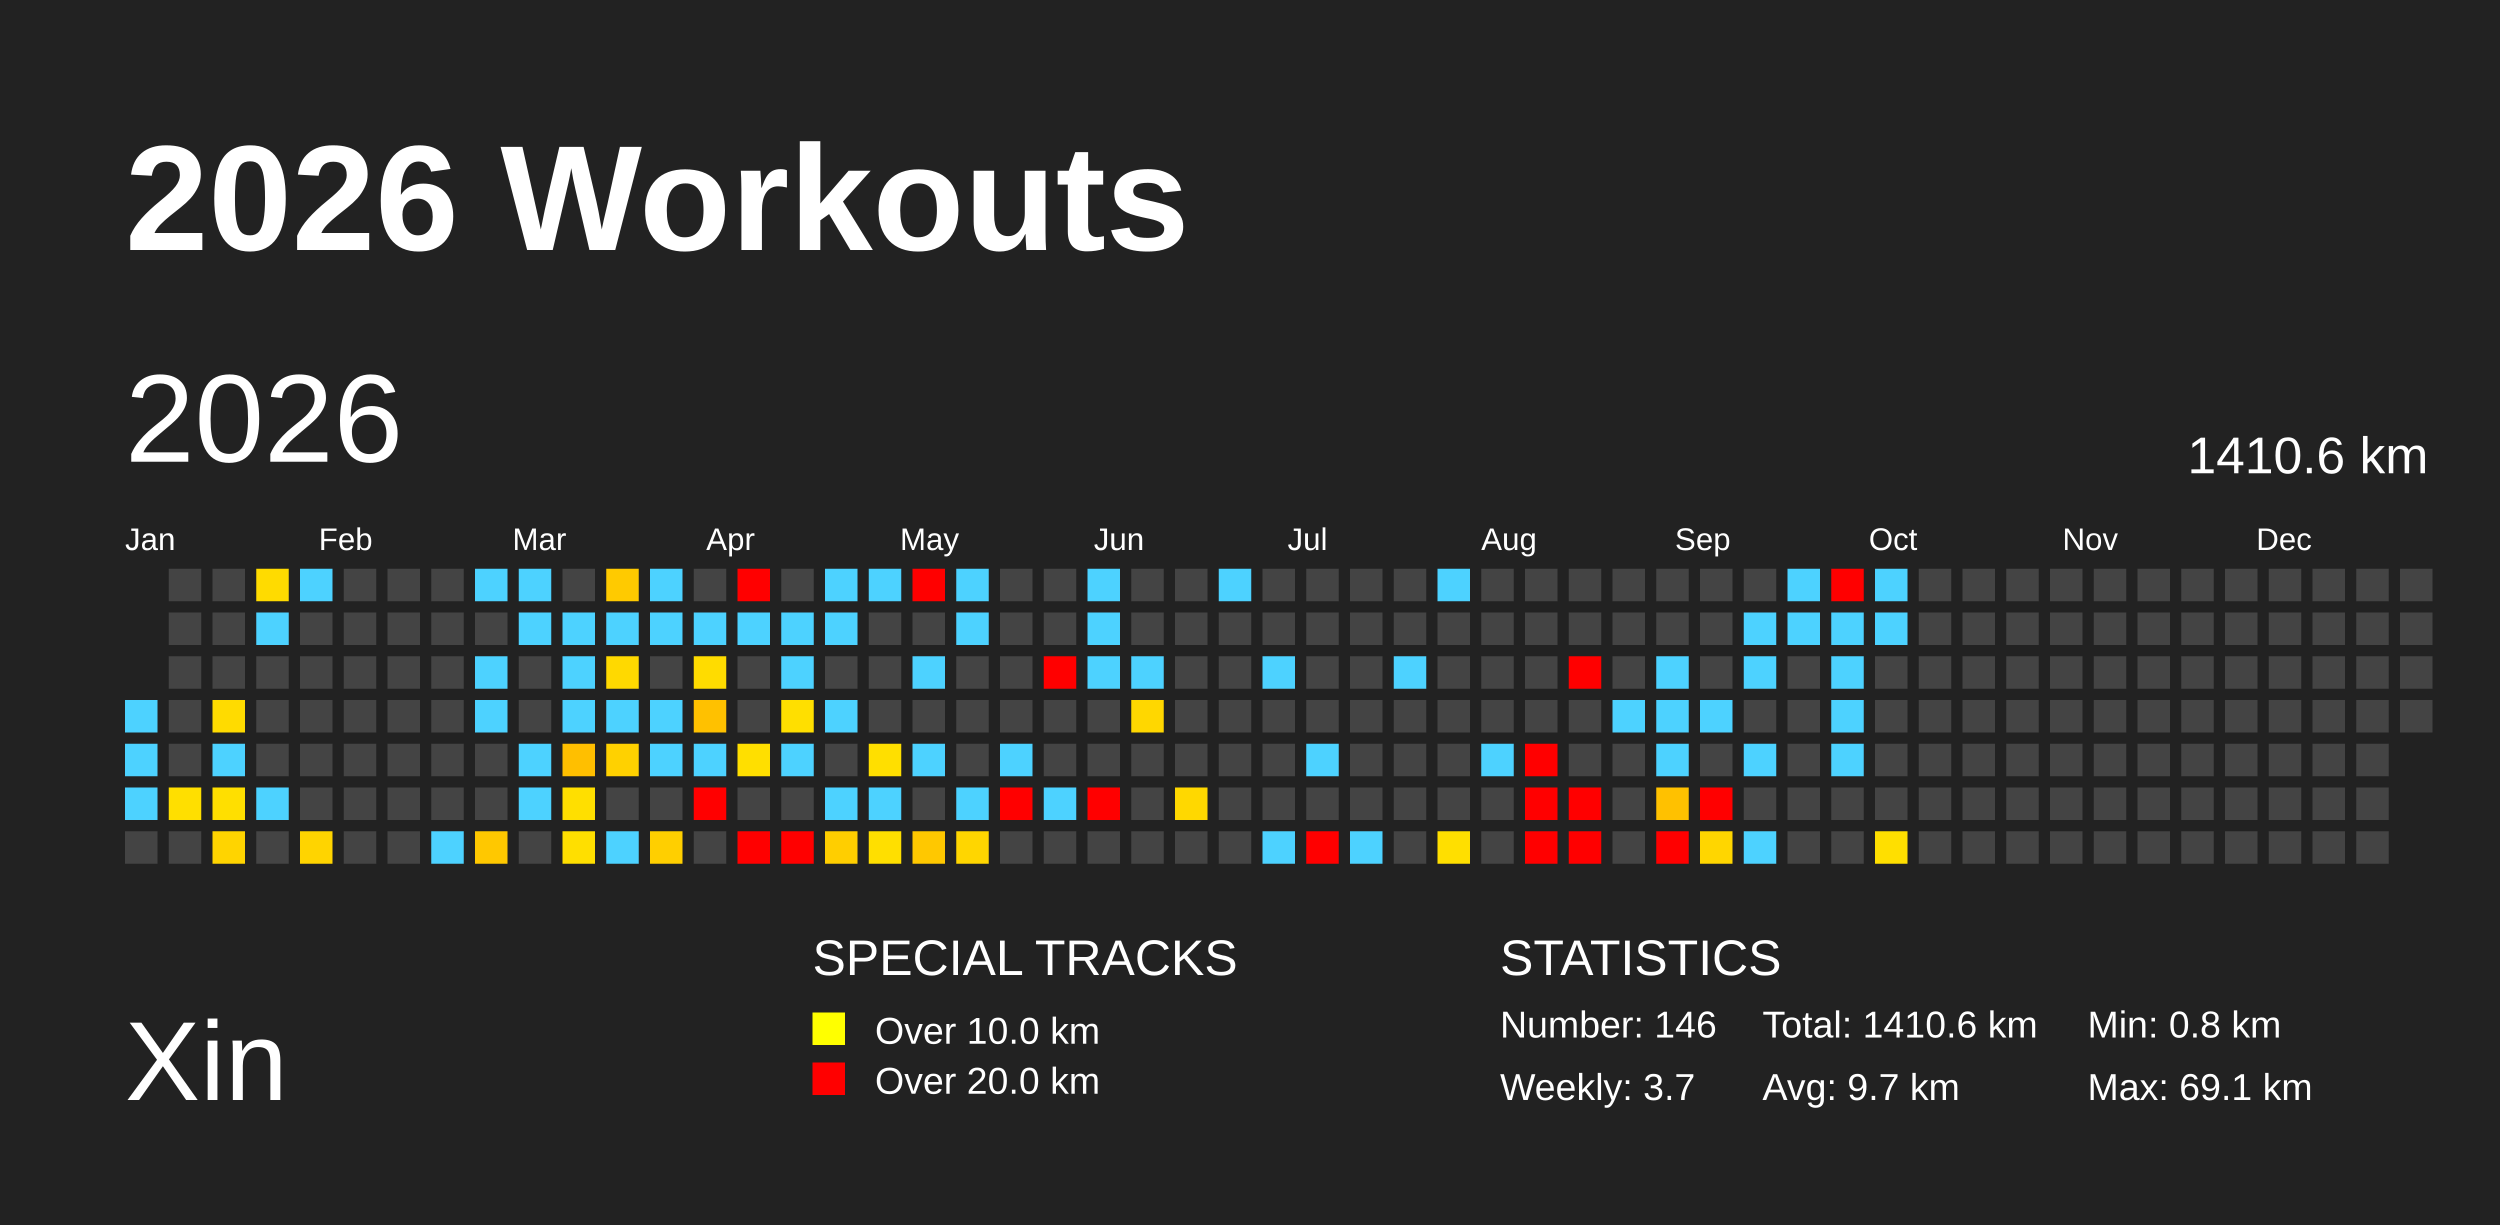
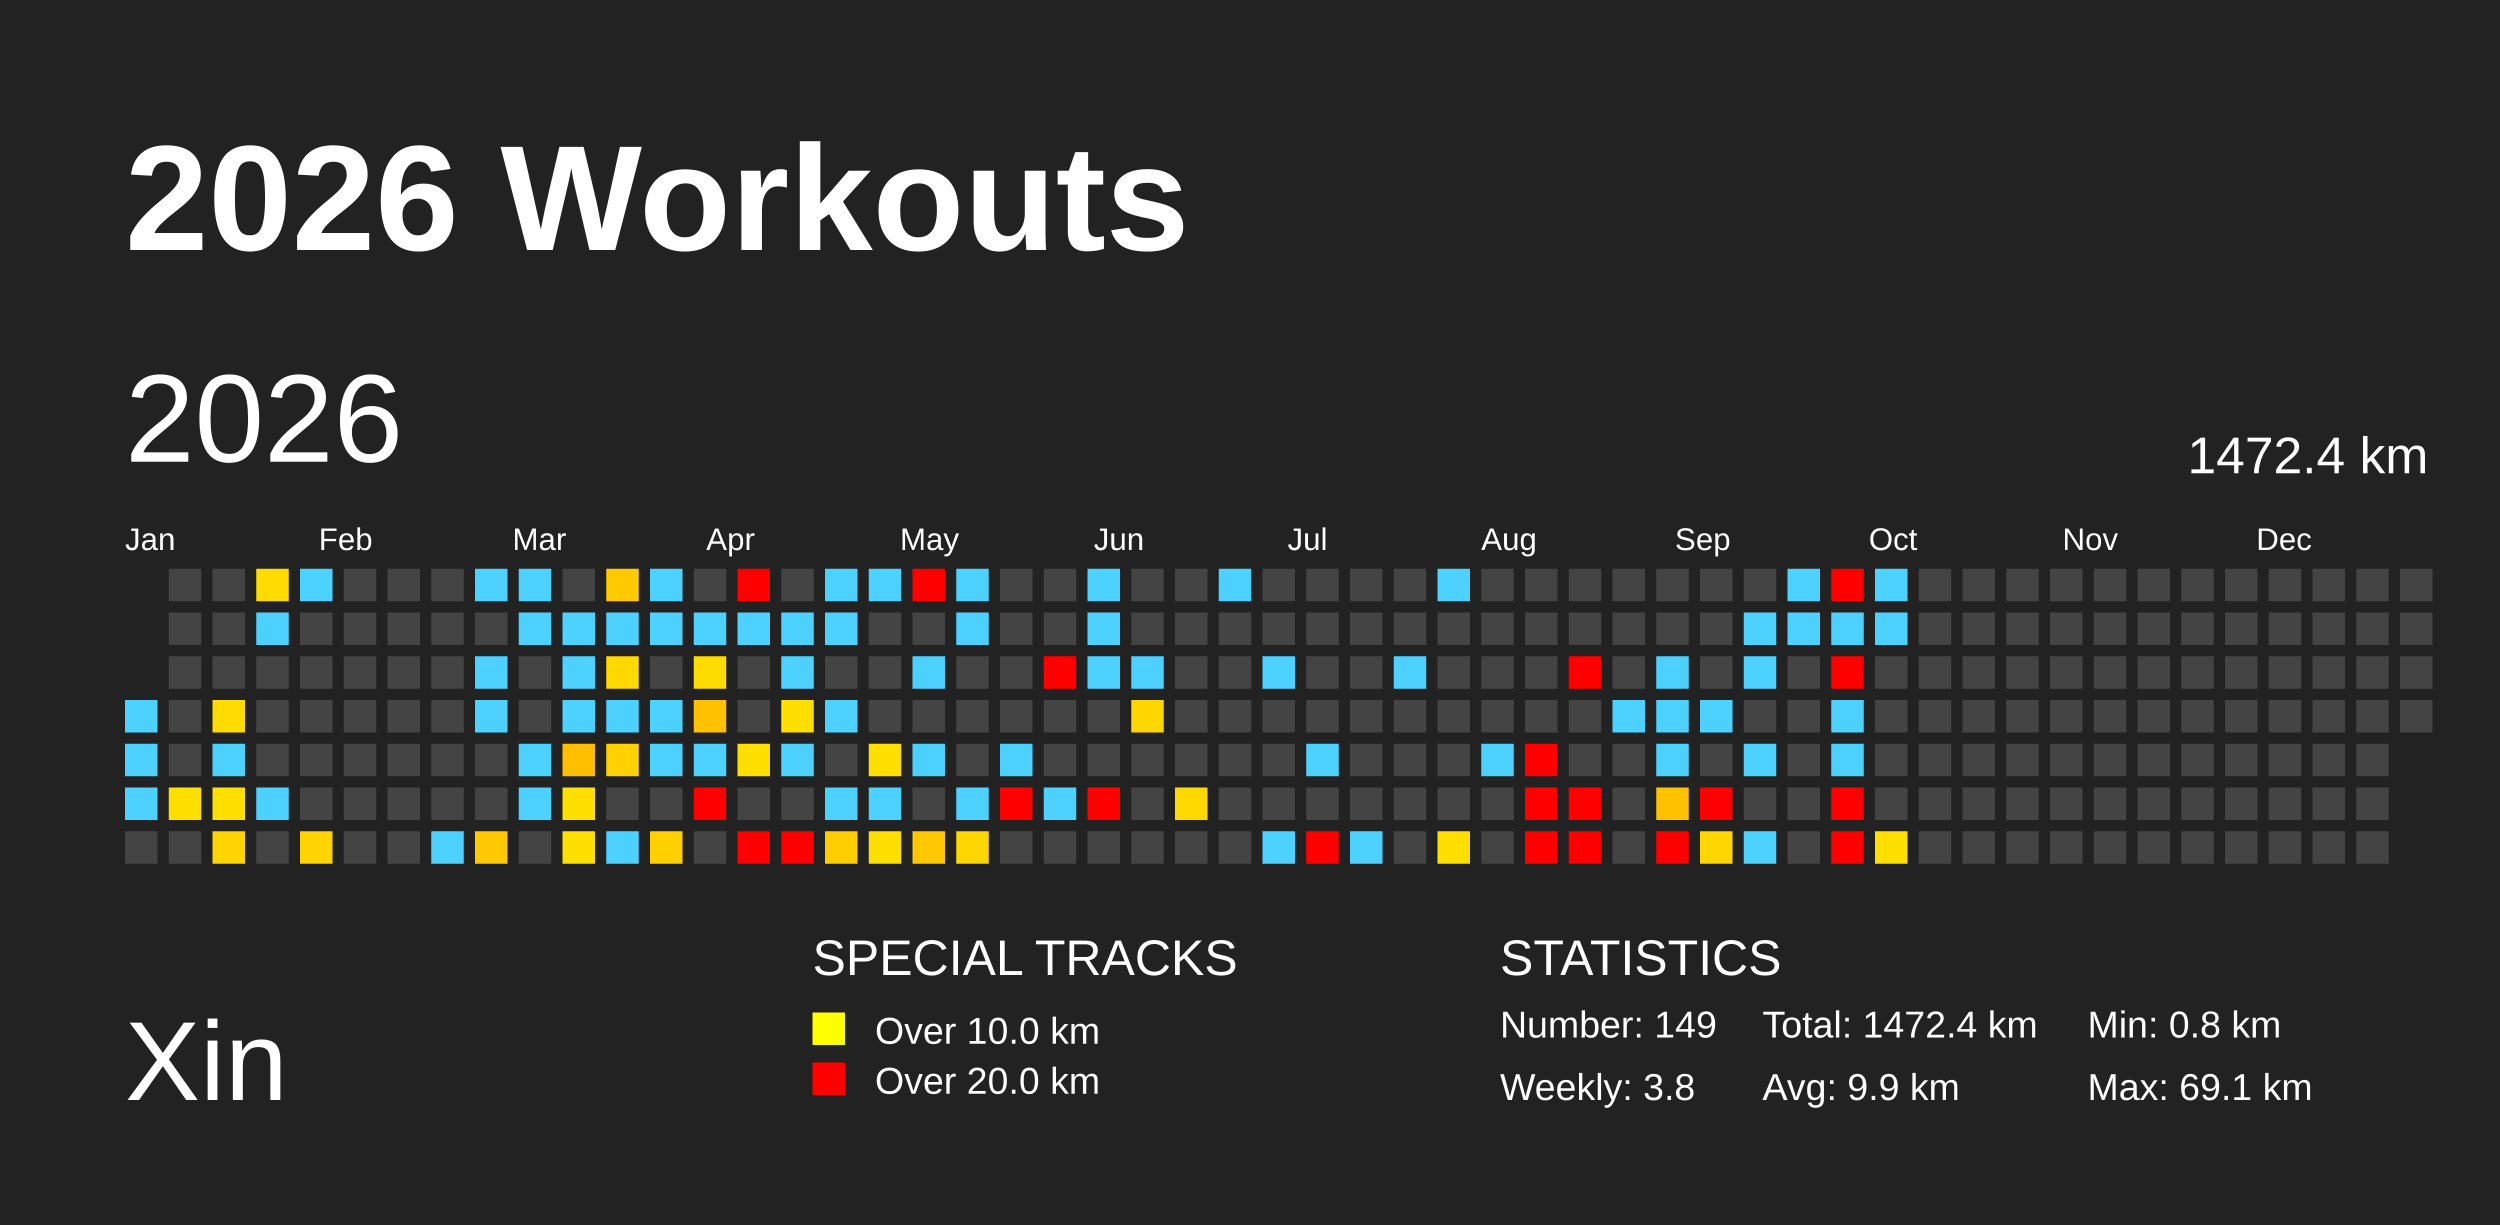
<svg xmlns="http://www.w3.org/2000/svg" baseProfile="full" height="98mm" version="1.1" viewBox="0,0,200,98" width="200mm">
  <defs />
  <rect fill="#222222" height="98" width="200" x="0" y="0" />
  <text fill="#FFFFFF" style="font-size:12px; font-family:Arial; font-weight:bold;" x="10" y="20">2026 Workouts</text>
  <text fill="#FFFFFF" style="font-size:9px; font-family:Arial" x="10" y="88">Xin</text>
  <text fill="#FFFFFF" style="font-size:4px; font-family:Arial" x="65" y="78">SPECIAL TRACKS</text>
  <rect fill="yellow" height="2.6" width="2.6" x="65" y="81" />
  <text fill="#FFFFFF" style="font-size:3px; font-family:Arial" x="70" y="83.5">Over 10.0 km</text>
  <rect fill="red" height="2.6" width="2.6" x="65" y="85" />
  <text fill="#FFFFFF" style="font-size:3px; font-family:Arial" x="70" y="87.5">Over 20.0 km</text>
  <text fill="#FFFFFF" style="font-size:4px; font-family:Arial" x="120" y="78">STATISTICS</text>
-   <text fill="#FFFFFF" style="font-size:3px; font-family:Arial" x="120" y="83">Number: 146</text>
-   <text fill="#FFFFFF" style="font-size:3px; font-family:Arial" x="120" y="88">Weekly: 3.7</text>
-   <text fill="#FFFFFF" style="font-size:3px; font-family:Arial" x="141" y="83">Total: 1410.6 km</text>
-   <text fill="#FFFFFF" style="font-size:3px; font-family:Arial" x="141" y="88">Avg: 9.7 km</text>
+   <text fill="#FFFFFF" style="font-size:3px; font-family:Arial" x="120" y="83">Number: 149</text>
+   <text fill="#FFFFFF" style="font-size:3px; font-family:Arial" x="120" y="88">Weekly: 3.8</text>
+   <text fill="#FFFFFF" style="font-size:3px; font-family:Arial" x="141" y="83">Total: 1472.4 km</text>
+   <text fill="#FFFFFF" style="font-size:3px; font-family:Arial" x="141" y="88">Avg: 9.9 km</text>
  <text fill="#FFFFFF" style="font-size:3px; font-family:Arial" x="167" y="83">Min: 0.8 km</text>
  <text fill="#FFFFFF" style="font-size:3px; font-family:Arial" x="167" y="88">Max: 69.1 km</text>
  <text dominant-baseline="hanging" fill="#FFFFFF" style="font-size:10.0px; font-family:Arial;" x="10" y="30">2026</text>
-   <text dominant-baseline="hanging" fill="#FFFFFF" style="font-size:4.125px; font-family:Arial;" x="175" y="35">1410.6 km</text>
+   <text dominant-baseline="hanging" fill="#FFFFFF" style="font-size:4.125px; font-family:Arial;" x="175" y="35">1472.4 km</text>
  <text fill="#FFFFFF" style="font-size:2.5px; font-family:Arial" x="10.0" y="44">Jan</text>
  <text fill="#FFFFFF" style="font-size:2.5px; font-family:Arial" x="25.5" y="44">Feb</text>
  <text fill="#FFFFFF" style="font-size:2.5px; font-family:Arial" x="41.0" y="44">Mar</text>
  <text fill="#FFFFFF" style="font-size:2.5px; font-family:Arial" x="56.5" y="44">Apr</text>
  <text fill="#FFFFFF" style="font-size:2.5px; font-family:Arial" x="72.0" y="44">May</text>
  <text fill="#FFFFFF" style="font-size:2.5px; font-family:Arial" x="87.5" y="44">Jun</text>
  <text fill="#FFFFFF" style="font-size:2.5px; font-family:Arial" x="103.0" y="44">Jul</text>
  <text fill="#FFFFFF" style="font-size:2.5px; font-family:Arial" x="118.5" y="44">Aug</text>
  <text fill="#FFFFFF" style="font-size:2.5px; font-family:Arial" x="134.0" y="44">Sep</text>
  <text fill="#FFFFFF" style="font-size:2.5px; font-family:Arial" x="149.5" y="44">Oct</text>
  <text fill="#FFFFFF" style="font-size:2.5px; font-family:Arial" x="165.0" y="44">Nov</text>
  <text fill="#FFFFFF" style="font-size:2.5px; font-family:Arial" x="180.5" y="44">Dec</text>
  <rect fill="#4dd2ff" height="2.6" width="2.6" x="10.0" y="56.0" />
  <rect fill="#4dd2ff" height="2.6" width="2.6" x="10.0" y="59.5" />
  <rect fill="#4dd2ff" height="2.6" width="2.6" x="10.0" y="63.0" />
  <rect fill="#444444" height="2.6" width="2.6" x="10.0" y="66.5" />
  <rect fill="#444444" height="2.6" width="2.6" x="13.5" y="45.5" />
  <rect fill="#444444" height="2.6" width="2.6" x="13.5" y="49.0" />
  <rect fill="#444444" height="2.6" width="2.6" x="13.5" y="52.5" />
  <rect fill="#444444" height="2.6" width="2.6" x="13.5" y="56.0" />
  <rect fill="#444444" height="2.6" width="2.6" x="13.5" y="59.5" />
  <rect fill="#ffdf00" height="2.6" width="2.6" x="13.5" y="63.0" />
  <rect fill="#444444" height="2.6" width="2.6" x="13.5" y="66.5" />
  <rect fill="#444444" height="2.6" width="2.6" x="17.0" y="45.5" />
  <rect fill="#444444" height="2.6" width="2.6" x="17.0" y="49.0" />
  <rect fill="#444444" height="2.6" width="2.6" x="17.0" y="52.5" />
  <rect fill="#ffdb00" height="2.6" width="2.6" x="17.0" y="56.0" />
  <rect fill="#4dd2ff" height="2.6" width="2.6" x="17.0" y="59.5" />
  <rect fill="#ffdf00" height="2.6" width="2.6" x="17.0" y="63.0" />
  <rect fill="#ffd400" height="2.6" width="2.6" x="17.0" y="66.5" />
  <rect fill="#ffdb00" height="2.6" width="2.6" x="20.5" y="45.5" />
  <rect fill="#4dd2ff" height="2.6" width="2.6" x="20.5" y="49.0" />
  <rect fill="#444444" height="2.6" width="2.6" x="20.5" y="52.5" />
  <rect fill="#444444" height="2.6" width="2.6" x="20.5" y="56.0" />
  <rect fill="#444444" height="2.6" width="2.6" x="20.5" y="59.5" />
  <rect fill="#4dd2ff" height="2.6" width="2.6" x="20.5" y="63.0" />
  <rect fill="#444444" height="2.6" width="2.6" x="20.5" y="66.5" />
  <rect fill="#4dd2ff" height="2.6" width="2.6" x="24.0" y="45.5" />
  <rect fill="#444444" height="2.6" width="2.6" x="24.0" y="49.0" />
  <rect fill="#444444" height="2.6" width="2.6" x="24.0" y="52.5" />
  <rect fill="#444444" height="2.6" width="2.6" x="24.0" y="56.0" />
  <rect fill="#444444" height="2.6" width="2.6" x="24.0" y="59.5" />
  <rect fill="#444444" height="2.6" width="2.6" x="24.0" y="63.0" />
  <rect fill="#ffd400" height="2.6" width="2.6" x="24.0" y="66.5" />
  <rect fill="#444444" height="2.6" width="2.6" x="27.5" y="45.5" />
  <rect fill="#444444" height="2.6" width="2.6" x="27.5" y="49.0" />
  <rect fill="#444444" height="2.6" width="2.6" x="27.5" y="52.5" />
  <rect fill="#444444" height="2.6" width="2.6" x="27.5" y="56.0" />
  <rect fill="#444444" height="2.6" width="2.6" x="27.5" y="59.5" />
  <rect fill="#444444" height="2.6" width="2.6" x="27.5" y="63.0" />
  <rect fill="#444444" height="2.6" width="2.6" x="27.5" y="66.5" />
  <rect fill="#444444" height="2.6" width="2.6" x="31.0" y="45.5" />
  <rect fill="#444444" height="2.6" width="2.6" x="31.0" y="49.0" />
  <rect fill="#444444" height="2.6" width="2.6" x="31.0" y="52.5" />
  <rect fill="#444444" height="2.6" width="2.6" x="31.0" y="56.0" />
  <rect fill="#444444" height="2.6" width="2.6" x="31.0" y="59.5" />
  <rect fill="#444444" height="2.6" width="2.6" x="31.0" y="63.0" />
  <rect fill="#444444" height="2.6" width="2.6" x="31.0" y="66.5" />
  <rect fill="#444444" height="2.6" width="2.6" x="34.5" y="45.5" />
  <rect fill="#444444" height="2.6" width="2.6" x="34.5" y="49.0" />
  <rect fill="#444444" height="2.6" width="2.6" x="34.5" y="52.5" />
  <rect fill="#444444" height="2.6" width="2.6" x="34.5" y="56.0" />
  <rect fill="#444444" height="2.6" width="2.6" x="34.5" y="59.5" />
  <rect fill="#444444" height="2.6" width="2.6" x="34.5" y="63.0" />
  <rect fill="#4dd2ff" height="2.6" width="2.6" x="34.5" y="66.5" />
  <rect fill="#4dd2ff" height="2.6" width="2.6" x="38.0" y="45.5" />
  <rect fill="#444444" height="2.6" width="2.6" x="38.0" y="49.0" />
  <rect fill="#4dd2ff" height="2.6" width="2.6" x="38.0" y="52.5" />
  <rect fill="#4dd2ff" height="2.6" width="2.6" x="38.0" y="56.0" />
  <rect fill="#444444" height="2.6" width="2.6" x="38.0" y="59.5" />
  <rect fill="#444444" height="2.6" width="2.6" x="38.0" y="63.0" />
  <rect fill="#ffc800" height="2.6" width="2.6" x="38.0" y="66.5" />
  <rect fill="#4dd2ff" height="2.6" width="2.6" x="41.5" y="45.5" />
  <rect fill="#4dd2ff" height="2.6" width="2.6" x="41.5" y="49.0" />
  <rect fill="#444444" height="2.6" width="2.6" x="41.5" y="52.5" />
  <rect fill="#444444" height="2.6" width="2.6" x="41.5" y="56.0" />
  <rect fill="#4dd2ff" height="2.6" width="2.6" x="41.5" y="59.5" />
  <rect fill="#4dd2ff" height="2.6" width="2.6" x="41.5" y="63.0" />
  <rect fill="#444444" height="2.6" width="2.6" x="41.5" y="66.5" />
  <rect fill="#444444" height="2.6" width="2.6" x="45.0" y="45.5" />
  <rect fill="#4dd2ff" height="2.6" width="2.6" x="45.0" y="49.0" />
  <rect fill="#4dd2ff" height="2.6" width="2.6" x="45.0" y="52.5" />
  <rect fill="#4dd2ff" height="2.6" width="2.6" x="45.0" y="56.0" />
  <rect fill="#ffbf00" height="2.6" width="2.6" x="45.0" y="59.5" />
  <rect fill="#ffdf00" height="2.6" width="2.6" x="45.0" y="63.0" />
  <rect fill="#ffdf00" height="2.6" width="2.6" x="45.0" y="66.5" />
  <rect fill="#ffca00" height="2.6" width="2.6" x="48.5" y="45.5" />
  <rect fill="#4dd2ff" height="2.6" width="2.6" x="48.5" y="49.0" />
  <rect fill="#ffd900" height="2.6" width="2.6" x="48.5" y="52.5" />
  <rect fill="#4dd2ff" height="2.6" width="2.6" x="48.5" y="56.0" />
  <rect fill="#ffd100" height="2.6" width="2.6" x="48.5" y="59.5" />
  <rect fill="#444444" height="2.6" width="2.6" x="48.5" y="63.0" />
  <rect fill="#4dd2ff" height="2.6" width="2.6" x="48.5" y="66.5" />
  <rect fill="#4dd2ff" height="2.6" width="2.6" x="52.0" y="45.5" />
  <rect fill="#4dd2ff" height="2.6" width="2.6" x="52.0" y="49.0" />
  <rect fill="#444444" height="2.6" width="2.6" x="52.0" y="52.5" />
  <rect fill="#4dd2ff" height="2.6" width="2.6" x="52.0" y="56.0" />
  <rect fill="#4dd2ff" height="2.6" width="2.6" x="52.0" y="59.5" />
  <rect fill="#444444" height="2.6" width="2.6" x="52.0" y="63.0" />
  <rect fill="#ffcf00" height="2.6" width="2.6" x="52.0" y="66.5" />
  <rect fill="#444444" height="2.6" width="2.6" x="55.5" y="45.5" />
  <rect fill="#4dd2ff" height="2.6" width="2.6" x="55.5" y="49.0" />
  <rect fill="#ffdc00" height="2.6" width="2.6" x="55.5" y="52.5" />
  <rect fill="#ffc100" height="2.6" width="2.6" x="55.5" y="56.0" />
  <rect fill="#4dd2ff" height="2.6" width="2.6" x="55.5" y="59.5" />
  <rect fill="red" height="2.6" width="2.6" x="55.5" y="63.0" />
  <rect fill="#444444" height="2.6" width="2.6" x="55.5" y="66.5" />
  <rect fill="red" height="2.6" width="2.6" x="59.0" y="45.5" />
  <rect fill="#4dd2ff" height="2.6" width="2.6" x="59.0" y="49.0" />
  <rect fill="#444444" height="2.6" width="2.6" x="59.0" y="52.5" />
  <rect fill="#444444" height="2.6" width="2.6" x="59.0" y="56.0" />
  <rect fill="#ffdf00" height="2.6" width="2.6" x="59.0" y="59.5" />
  <rect fill="#444444" height="2.6" width="2.6" x="59.0" y="63.0" />
  <rect fill="red" height="2.6" width="2.6" x="59.0" y="66.5" />
  <rect fill="#444444" height="2.6" width="2.6" x="62.5" y="45.5" />
  <rect fill="#4dd2ff" height="2.6" width="2.6" x="62.5" y="49.0" />
  <rect fill="#4dd2ff" height="2.6" width="2.6" x="62.5" y="52.5" />
  <rect fill="#ffdf00" height="2.6" width="2.6" x="62.5" y="56.0" />
  <rect fill="#4dd2ff" height="2.6" width="2.6" x="62.5" y="59.5" />
  <rect fill="#444444" height="2.6" width="2.6" x="62.5" y="63.0" />
  <rect fill="red" height="2.6" width="2.6" x="62.5" y="66.5" />
  <rect fill="#4dd2ff" height="2.6" width="2.6" x="66.0" y="45.5" />
  <rect fill="#4dd2ff" height="2.6" width="2.6" x="66.0" y="49.0" />
  <rect fill="#444444" height="2.6" width="2.6" x="66.0" y="52.5" />
  <rect fill="#4dd2ff" height="2.6" width="2.6" x="66.0" y="56.0" />
  <rect fill="#444444" height="2.6" width="2.6" x="66.0" y="59.5" />
  <rect fill="#4dd2ff" height="2.6" width="2.6" x="66.0" y="63.0" />
  <rect fill="#ffce00" height="2.6" width="2.6" x="66.0" y="66.5" />
  <rect fill="#4dd2ff" height="2.6" width="2.6" x="69.5" y="45.5" />
  <rect fill="#444444" height="2.6" width="2.6" x="69.5" y="49.0" />
  <rect fill="#444444" height="2.6" width="2.6" x="69.5" y="52.5" />
  <rect fill="#444444" height="2.6" width="2.6" x="69.5" y="56.0" />
  <rect fill="#ffdf00" height="2.6" width="2.6" x="69.5" y="59.5" />
  <rect fill="#4dd2ff" height="2.6" width="2.6" x="69.5" y="63.0" />
  <rect fill="#ffdf00" height="2.6" width="2.6" x="69.5" y="66.5" />
  <rect fill="red" height="2.6" width="2.6" x="73.0" y="45.5" />
  <rect fill="#444444" height="2.6" width="2.6" x="73.0" y="49.0" />
  <rect fill="#4dd2ff" height="2.6" width="2.6" x="73.0" y="52.5" />
  <rect fill="#444444" height="2.6" width="2.6" x="73.0" y="56.0" />
  <rect fill="#4dd2ff" height="2.6" width="2.6" x="73.0" y="59.5" />
  <rect fill="#444444" height="2.6" width="2.6" x="73.0" y="63.0" />
  <rect fill="#ffc800" height="2.6" width="2.6" x="73.0" y="66.5" />
  <rect fill="#4dd2ff" height="2.6" width="2.6" x="76.5" y="45.5" />
  <rect fill="#4dd2ff" height="2.6" width="2.6" x="76.5" y="49.0" />
  <rect fill="#444444" height="2.6" width="2.6" x="76.5" y="52.5" />
  <rect fill="#444444" height="2.6" width="2.6" x="76.5" y="56.0" />
  <rect fill="#444444" height="2.6" width="2.6" x="76.5" y="59.5" />
  <rect fill="#4dd2ff" height="2.6" width="2.6" x="76.5" y="63.0" />
  <rect fill="#ffd600" height="2.6" width="2.6" x="76.5" y="66.5" />
  <rect fill="#444444" height="2.6" width="2.6" x="80.0" y="45.5" />
  <rect fill="#444444" height="2.6" width="2.6" x="80.0" y="49.0" />
  <rect fill="#444444" height="2.6" width="2.6" x="80.0" y="52.5" />
  <rect fill="#444444" height="2.6" width="2.6" x="80.0" y="56.0" />
  <rect fill="#4dd2ff" height="2.6" width="2.6" x="80.0" y="59.5" />
  <rect fill="red" height="2.6" width="2.6" x="80.0" y="63.0" />
  <rect fill="#444444" height="2.6" width="2.6" x="80.0" y="66.5" />
  <rect fill="#444444" height="2.6" width="2.6" x="83.5" y="45.5" />
  <rect fill="#444444" height="2.6" width="2.6" x="83.5" y="49.0" />
  <rect fill="red" height="2.6" width="2.6" x="83.5" y="52.5" />
  <rect fill="#444444" height="2.6" width="2.6" x="83.5" y="56.0" />
  <rect fill="#444444" height="2.6" width="2.6" x="83.5" y="59.5" />
  <rect fill="#4dd2ff" height="2.6" width="2.6" x="83.5" y="63.0" />
  <rect fill="#444444" height="2.6" width="2.6" x="83.5" y="66.5" />
  <rect fill="#4dd2ff" height="2.6" width="2.6" x="87.0" y="45.5" />
  <rect fill="#4dd2ff" height="2.6" width="2.6" x="87.0" y="49.0" />
  <rect fill="#4dd2ff" height="2.6" width="2.6" x="87.0" y="52.5" />
  <rect fill="#444444" height="2.6" width="2.6" x="87.0" y="56.0" />
  <rect fill="#444444" height="2.6" width="2.6" x="87.0" y="59.5" />
  <rect fill="red" height="2.6" width="2.6" x="87.0" y="63.0" />
  <rect fill="#444444" height="2.6" width="2.6" x="87.0" y="66.5" />
  <rect fill="#444444" height="2.6" width="2.6" x="90.5" y="45.5" />
  <rect fill="#444444" height="2.6" width="2.6" x="90.5" y="49.0" />
  <rect fill="#4dd2ff" height="2.6" width="2.6" x="90.5" y="52.5" />
  <rect fill="#ffd700" height="2.6" width="2.6" x="90.5" y="56.0" />
  <rect fill="#444444" height="2.6" width="2.6" x="90.5" y="59.5" />
  <rect fill="#444444" height="2.6" width="2.6" x="90.5" y="63.0" />
  <rect fill="#444444" height="2.6" width="2.6" x="90.5" y="66.5" />
  <rect fill="#444444" height="2.6" width="2.6" x="94.0" y="45.5" />
  <rect fill="#444444" height="2.6" width="2.6" x="94.0" y="49.0" />
  <rect fill="#444444" height="2.6" width="2.6" x="94.0" y="52.5" />
  <rect fill="#444444" height="2.6" width="2.6" x="94.0" y="56.0" />
  <rect fill="#444444" height="2.6" width="2.6" x="94.0" y="59.5" />
  <rect fill="#ffd800" height="2.6" width="2.6" x="94.0" y="63.0" />
  <rect fill="#444444" height="2.6" width="2.6" x="94.0" y="66.5" />
  <rect fill="#4dd2ff" height="2.6" width="2.6" x="97.5" y="45.5" />
  <rect fill="#444444" height="2.6" width="2.6" x="97.5" y="49.0" />
  <rect fill="#444444" height="2.6" width="2.6" x="97.5" y="52.5" />
  <rect fill="#444444" height="2.6" width="2.6" x="97.5" y="56.0" />
  <rect fill="#444444" height="2.6" width="2.6" x="97.5" y="59.5" />
  <rect fill="#444444" height="2.6" width="2.6" x="97.5" y="63.0" />
  <rect fill="#444444" height="2.6" width="2.6" x="97.5" y="66.5" />
  <rect fill="#444444" height="2.6" width="2.6" x="101.0" y="45.5" />
  <rect fill="#444444" height="2.6" width="2.6" x="101.0" y="49.0" />
  <rect fill="#4dd2ff" height="2.6" width="2.6" x="101.0" y="52.5" />
  <rect fill="#444444" height="2.6" width="2.6" x="101.0" y="56.0" />
  <rect fill="#444444" height="2.6" width="2.6" x="101.0" y="59.5" />
  <rect fill="#444444" height="2.6" width="2.6" x="101.0" y="63.0" />
  <rect fill="#4dd2ff" height="2.6" width="2.6" x="101.0" y="66.5" />
  <rect fill="#444444" height="2.6" width="2.6" x="104.5" y="45.5" />
  <rect fill="#444444" height="2.6" width="2.6" x="104.5" y="49.0" />
  <rect fill="#444444" height="2.6" width="2.6" x="104.5" y="52.5" />
  <rect fill="#444444" height="2.6" width="2.6" x="104.5" y="56.0" />
  <rect fill="#4dd2ff" height="2.6" width="2.6" x="104.5" y="59.5" />
  <rect fill="#444444" height="2.6" width="2.6" x="104.5" y="63.0" />
  <rect fill="red" height="2.6" width="2.6" x="104.5" y="66.5" />
  <rect fill="#444444" height="2.6" width="2.6" x="108.0" y="45.5" />
  <rect fill="#444444" height="2.6" width="2.6" x="108.0" y="49.0" />
  <rect fill="#444444" height="2.6" width="2.6" x="108.0" y="52.5" />
  <rect fill="#444444" height="2.6" width="2.6" x="108.0" y="56.0" />
  <rect fill="#444444" height="2.6" width="2.6" x="108.0" y="59.5" />
  <rect fill="#444444" height="2.6" width="2.6" x="108.0" y="63.0" />
  <rect fill="#4dd2ff" height="2.6" width="2.6" x="108.0" y="66.5" />
  <rect fill="#444444" height="2.6" width="2.6" x="111.5" y="45.5" />
  <rect fill="#444444" height="2.6" width="2.6" x="111.5" y="49.0" />
  <rect fill="#4dd2ff" height="2.6" width="2.6" x="111.5" y="52.5" />
  <rect fill="#444444" height="2.6" width="2.6" x="111.5" y="56.0" />
  <rect fill="#444444" height="2.6" width="2.6" x="111.5" y="59.5" />
  <rect fill="#444444" height="2.6" width="2.6" x="111.5" y="63.0" />
  <rect fill="#444444" height="2.6" width="2.6" x="111.5" y="66.5" />
  <rect fill="#4dd2ff" height="2.6" width="2.6" x="115.0" y="45.5" />
  <rect fill="#444444" height="2.6" width="2.6" x="115.0" y="49.0" />
  <rect fill="#444444" height="2.6" width="2.6" x="115.0" y="52.5" />
  <rect fill="#444444" height="2.6" width="2.6" x="115.0" y="56.0" />
  <rect fill="#444444" height="2.6" width="2.6" x="115.0" y="59.5" />
  <rect fill="#444444" height="2.6" width="2.6" x="115.0" y="63.0" />
  <rect fill="#ffdf00" height="2.6" width="2.6" x="115.0" y="66.5" />
  <rect fill="#444444" height="2.6" width="2.6" x="118.5" y="45.5" />
  <rect fill="#444444" height="2.6" width="2.6" x="118.5" y="49.0" />
  <rect fill="#444444" height="2.6" width="2.6" x="118.5" y="52.5" />
  <rect fill="#444444" height="2.6" width="2.6" x="118.5" y="56.0" />
  <rect fill="#4dd2ff" height="2.6" width="2.6" x="118.5" y="59.5" />
  <rect fill="#444444" height="2.6" width="2.6" x="118.5" y="63.0" />
  <rect fill="#444444" height="2.6" width="2.6" x="118.5" y="66.5" />
  <rect fill="#444444" height="2.6" width="2.6" x="122.0" y="45.5" />
  <rect fill="#444444" height="2.6" width="2.6" x="122.0" y="49.0" />
  <rect fill="#444444" height="2.6" width="2.6" x="122.0" y="52.5" />
  <rect fill="#444444" height="2.6" width="2.6" x="122.0" y="56.0" />
  <rect fill="red" height="2.6" width="2.6" x="122.0" y="59.5" />
  <rect fill="red" height="2.6" width="2.6" x="122.0" y="63.0" />
  <rect fill="red" height="2.6" width="2.6" x="122.0" y="66.5" />
  <rect fill="#444444" height="2.6" width="2.6" x="125.5" y="45.5" />
  <rect fill="#444444" height="2.6" width="2.6" x="125.5" y="49.0" />
  <rect fill="red" height="2.6" width="2.6" x="125.5" y="52.5" />
  <rect fill="#444444" height="2.6" width="2.6" x="125.5" y="56.0" />
  <rect fill="#444444" height="2.6" width="2.6" x="125.5" y="59.5" />
  <rect fill="red" height="2.6" width="2.6" x="125.5" y="63.0" />
  <rect fill="red" height="2.6" width="2.6" x="125.5" y="66.5" />
  <rect fill="#444444" height="2.6" width="2.6" x="129.0" y="45.5" />
  <rect fill="#444444" height="2.6" width="2.6" x="129.0" y="49.0" />
  <rect fill="#444444" height="2.6" width="2.6" x="129.0" y="52.5" />
  <rect fill="#4dd2ff" height="2.6" width="2.6" x="129.0" y="56.0" />
  <rect fill="#444444" height="2.6" width="2.6" x="129.0" y="59.5" />
  <rect fill="#444444" height="2.6" width="2.6" x="129.0" y="63.0" />
  <rect fill="#444444" height="2.6" width="2.6" x="129.0" y="66.5" />
  <rect fill="#444444" height="2.6" width="2.6" x="132.5" y="45.5" />
  <rect fill="#444444" height="2.6" width="2.6" x="132.5" y="49.0" />
  <rect fill="#4dd2ff" height="2.6" width="2.6" x="132.5" y="52.5" />
  <rect fill="#4dd2ff" height="2.6" width="2.6" x="132.5" y="56.0" />
  <rect fill="#4dd2ff" height="2.6" width="2.6" x="132.5" y="59.5" />
  <rect fill="#ffc100" height="2.6" width="2.6" x="132.5" y="63.0" />
  <rect fill="red" height="2.6" width="2.6" x="132.5" y="66.5" />
  <rect fill="#444444" height="2.6" width="2.6" x="136.0" y="45.5" />
  <rect fill="#444444" height="2.6" width="2.6" x="136.0" y="49.0" />
  <rect fill="#444444" height="2.6" width="2.6" x="136.0" y="52.5" />
  <rect fill="#4dd2ff" height="2.6" width="2.6" x="136.0" y="56.0" />
  <rect fill="#444444" height="2.6" width="2.6" x="136.0" y="59.5" />
  <rect fill="red" height="2.6" width="2.6" x="136.0" y="63.0" />
  <rect fill="#ffd600" height="2.6" width="2.6" x="136.0" y="66.5" />
  <rect fill="#444444" height="2.6" width="2.6" x="139.5" y="45.5" />
  <rect fill="#4dd2ff" height="2.6" width="2.6" x="139.5" y="49.0" />
  <rect fill="#4dd2ff" height="2.6" width="2.6" x="139.5" y="52.5" />
  <rect fill="#444444" height="2.6" width="2.6" x="139.5" y="56.0" />
  <rect fill="#4dd2ff" height="2.6" width="2.6" x="139.5" y="59.5" />
  <rect fill="#444444" height="2.6" width="2.6" x="139.5" y="63.0" />
  <rect fill="#4dd2ff" height="2.6" width="2.6" x="139.5" y="66.5" />
  <rect fill="#4dd2ff" height="2.6" width="2.6" x="143.0" y="45.5" />
  <rect fill="#4dd2ff" height="2.6" width="2.6" x="143.0" y="49.0" />
  <rect fill="#444444" height="2.6" width="2.6" x="143.0" y="52.5" />
  <rect fill="#444444" height="2.6" width="2.6" x="143.0" y="56.0" />
  <rect fill="#444444" height="2.6" width="2.6" x="143.0" y="59.5" />
  <rect fill="#444444" height="2.6" width="2.6" x="143.0" y="63.0" />
  <rect fill="#444444" height="2.6" width="2.6" x="143.0" y="66.5" />
  <rect fill="red" height="2.6" width="2.6" x="146.5" y="45.5" />
  <rect fill="#4dd2ff" height="2.6" width="2.6" x="146.5" y="49.0" />
-   <rect fill="#4dd2ff" height="2.6" width="2.6" x="146.5" y="52.5" />
+   <rect fill="red" height="2.6" width="2.6" x="146.5" y="52.5" />
  <rect fill="#4dd2ff" height="2.6" width="2.6" x="146.5" y="56.0" />
  <rect fill="#4dd2ff" height="2.6" width="2.6" x="146.5" y="59.5" />
-   <rect fill="#444444" height="2.6" width="2.6" x="146.5" y="63.0" />
-   <rect fill="#444444" height="2.6" width="2.6" x="146.5" y="66.5" />
+   <rect fill="red" height="2.6" width="2.6" x="146.5" y="63.0" />
+   <rect fill="red" height="2.6" width="2.6" x="146.5" y="66.5" />
  <rect fill="#4dd2ff" height="2.6" width="2.6" x="150.0" y="45.5" />
  <rect fill="#4dd2ff" height="2.6" width="2.6" x="150.0" y="49.0" />
  <rect fill="#444444" height="2.6" width="2.6" x="150.0" y="52.5" />
  <rect fill="#444444" height="2.6" width="2.6" x="150.0" y="56.0" />
  <rect fill="#444444" height="2.6" width="2.6" x="150.0" y="59.5" />
  <rect fill="#444444" height="2.6" width="2.6" x="150.0" y="63.0" />
  <rect fill="#ffdf00" height="2.6" width="2.6" x="150.0" y="66.5" />
  <rect fill="#444444" height="2.6" width="2.6" x="153.5" y="45.5" />
  <rect fill="#444444" height="2.6" width="2.6" x="153.5" y="49.0" />
  <rect fill="#444444" height="2.6" width="2.6" x="153.5" y="52.5" />
  <rect fill="#444444" height="2.6" width="2.6" x="153.5" y="56.0" />
  <rect fill="#444444" height="2.6" width="2.6" x="153.5" y="59.5" />
  <rect fill="#444444" height="2.6" width="2.6" x="153.5" y="63.0" />
  <rect fill="#444444" height="2.6" width="2.6" x="153.5" y="66.5" />
  <rect fill="#444444" height="2.6" width="2.6" x="157.0" y="45.5" />
  <rect fill="#444444" height="2.6" width="2.6" x="157.0" y="49.0" />
  <rect fill="#444444" height="2.6" width="2.6" x="157.0" y="52.5" />
  <rect fill="#444444" height="2.6" width="2.6" x="157.0" y="56.0" />
  <rect fill="#444444" height="2.6" width="2.6" x="157.0" y="59.5" />
  <rect fill="#444444" height="2.6" width="2.6" x="157.0" y="63.0" />
  <rect fill="#444444" height="2.6" width="2.6" x="157.0" y="66.5" />
  <rect fill="#444444" height="2.6" width="2.6" x="160.5" y="45.5" />
  <rect fill="#444444" height="2.6" width="2.6" x="160.5" y="49.0" />
  <rect fill="#444444" height="2.6" width="2.6" x="160.5" y="52.5" />
  <rect fill="#444444" height="2.6" width="2.6" x="160.5" y="56.0" />
  <rect fill="#444444" height="2.6" width="2.6" x="160.5" y="59.5" />
  <rect fill="#444444" height="2.6" width="2.6" x="160.5" y="63.0" />
  <rect fill="#444444" height="2.6" width="2.6" x="160.5" y="66.5" />
  <rect fill="#444444" height="2.6" width="2.6" x="164.0" y="45.5" />
  <rect fill="#444444" height="2.6" width="2.6" x="164.0" y="49.0" />
  <rect fill="#444444" height="2.6" width="2.6" x="164.0" y="52.5" />
  <rect fill="#444444" height="2.6" width="2.6" x="164.0" y="56.0" />
  <rect fill="#444444" height="2.6" width="2.6" x="164.0" y="59.5" />
  <rect fill="#444444" height="2.6" width="2.6" x="164.0" y="63.0" />
  <rect fill="#444444" height="2.6" width="2.6" x="164.0" y="66.5" />
  <rect fill="#444444" height="2.6" width="2.6" x="167.5" y="45.5" />
  <rect fill="#444444" height="2.6" width="2.6" x="167.5" y="49.0" />
  <rect fill="#444444" height="2.6" width="2.6" x="167.5" y="52.5" />
  <rect fill="#444444" height="2.6" width="2.6" x="167.5" y="56.0" />
  <rect fill="#444444" height="2.6" width="2.6" x="167.5" y="59.5" />
  <rect fill="#444444" height="2.6" width="2.6" x="167.5" y="63.0" />
  <rect fill="#444444" height="2.6" width="2.6" x="167.5" y="66.5" />
  <rect fill="#444444" height="2.6" width="2.6" x="171.0" y="45.5" />
  <rect fill="#444444" height="2.6" width="2.6" x="171.0" y="49.0" />
  <rect fill="#444444" height="2.6" width="2.6" x="171.0" y="52.5" />
  <rect fill="#444444" height="2.6" width="2.6" x="171.0" y="56.0" />
  <rect fill="#444444" height="2.6" width="2.6" x="171.0" y="59.5" />
  <rect fill="#444444" height="2.6" width="2.6" x="171.0" y="63.0" />
  <rect fill="#444444" height="2.6" width="2.6" x="171.0" y="66.5" />
  <rect fill="#444444" height="2.6" width="2.6" x="174.5" y="45.5" />
  <rect fill="#444444" height="2.6" width="2.6" x="174.5" y="49.0" />
  <rect fill="#444444" height="2.6" width="2.6" x="174.5" y="52.5" />
  <rect fill="#444444" height="2.6" width="2.6" x="174.5" y="56.0" />
  <rect fill="#444444" height="2.6" width="2.6" x="174.5" y="59.5" />
  <rect fill="#444444" height="2.6" width="2.6" x="174.5" y="63.0" />
  <rect fill="#444444" height="2.6" width="2.6" x="174.5" y="66.5" />
  <rect fill="#444444" height="2.6" width="2.6" x="178.0" y="45.5" />
  <rect fill="#444444" height="2.6" width="2.6" x="178.0" y="49.0" />
  <rect fill="#444444" height="2.6" width="2.6" x="178.0" y="52.5" />
  <rect fill="#444444" height="2.6" width="2.6" x="178.0" y="56.0" />
  <rect fill="#444444" height="2.6" width="2.6" x="178.0" y="59.5" />
  <rect fill="#444444" height="2.6" width="2.6" x="178.0" y="63.0" />
  <rect fill="#444444" height="2.6" width="2.6" x="178.0" y="66.5" />
  <rect fill="#444444" height="2.6" width="2.6" x="181.5" y="45.5" />
  <rect fill="#444444" height="2.6" width="2.6" x="181.5" y="49.0" />
  <rect fill="#444444" height="2.6" width="2.6" x="181.5" y="52.5" />
  <rect fill="#444444" height="2.6" width="2.6" x="181.5" y="56.0" />
  <rect fill="#444444" height="2.6" width="2.6" x="181.5" y="59.5" />
  <rect fill="#444444" height="2.6" width="2.6" x="181.5" y="63.0" />
  <rect fill="#444444" height="2.6" width="2.6" x="181.5" y="66.5" />
  <rect fill="#444444" height="2.6" width="2.6" x="185.0" y="45.5" />
  <rect fill="#444444" height="2.6" width="2.6" x="185.0" y="49.0" />
  <rect fill="#444444" height="2.6" width="2.6" x="185.0" y="52.5" />
  <rect fill="#444444" height="2.6" width="2.6" x="185.0" y="56.0" />
  <rect fill="#444444" height="2.6" width="2.6" x="185.0" y="59.5" />
  <rect fill="#444444" height="2.6" width="2.6" x="185.0" y="63.0" />
  <rect fill="#444444" height="2.6" width="2.6" x="185.0" y="66.5" />
  <rect fill="#444444" height="2.6" width="2.6" x="188.5" y="45.5" />
  <rect fill="#444444" height="2.6" width="2.6" x="188.5" y="49.0" />
  <rect fill="#444444" height="2.6" width="2.6" x="188.5" y="52.5" />
  <rect fill="#444444" height="2.6" width="2.6" x="188.5" y="56.0" />
  <rect fill="#444444" height="2.6" width="2.6" x="188.5" y="59.5" />
  <rect fill="#444444" height="2.6" width="2.6" x="188.5" y="63.0" />
  <rect fill="#444444" height="2.6" width="2.6" x="188.5" y="66.5" />
  <rect fill="#444444" height="2.6" width="2.6" x="192.0" y="45.5" />
  <rect fill="#444444" height="2.6" width="2.6" x="192.0" y="49.0" />
  <rect fill="#444444" height="2.6" width="2.6" x="192.0" y="52.5" />
  <rect fill="#444444" height="2.6" width="2.6" x="192.0" y="56.0" />
</svg>
